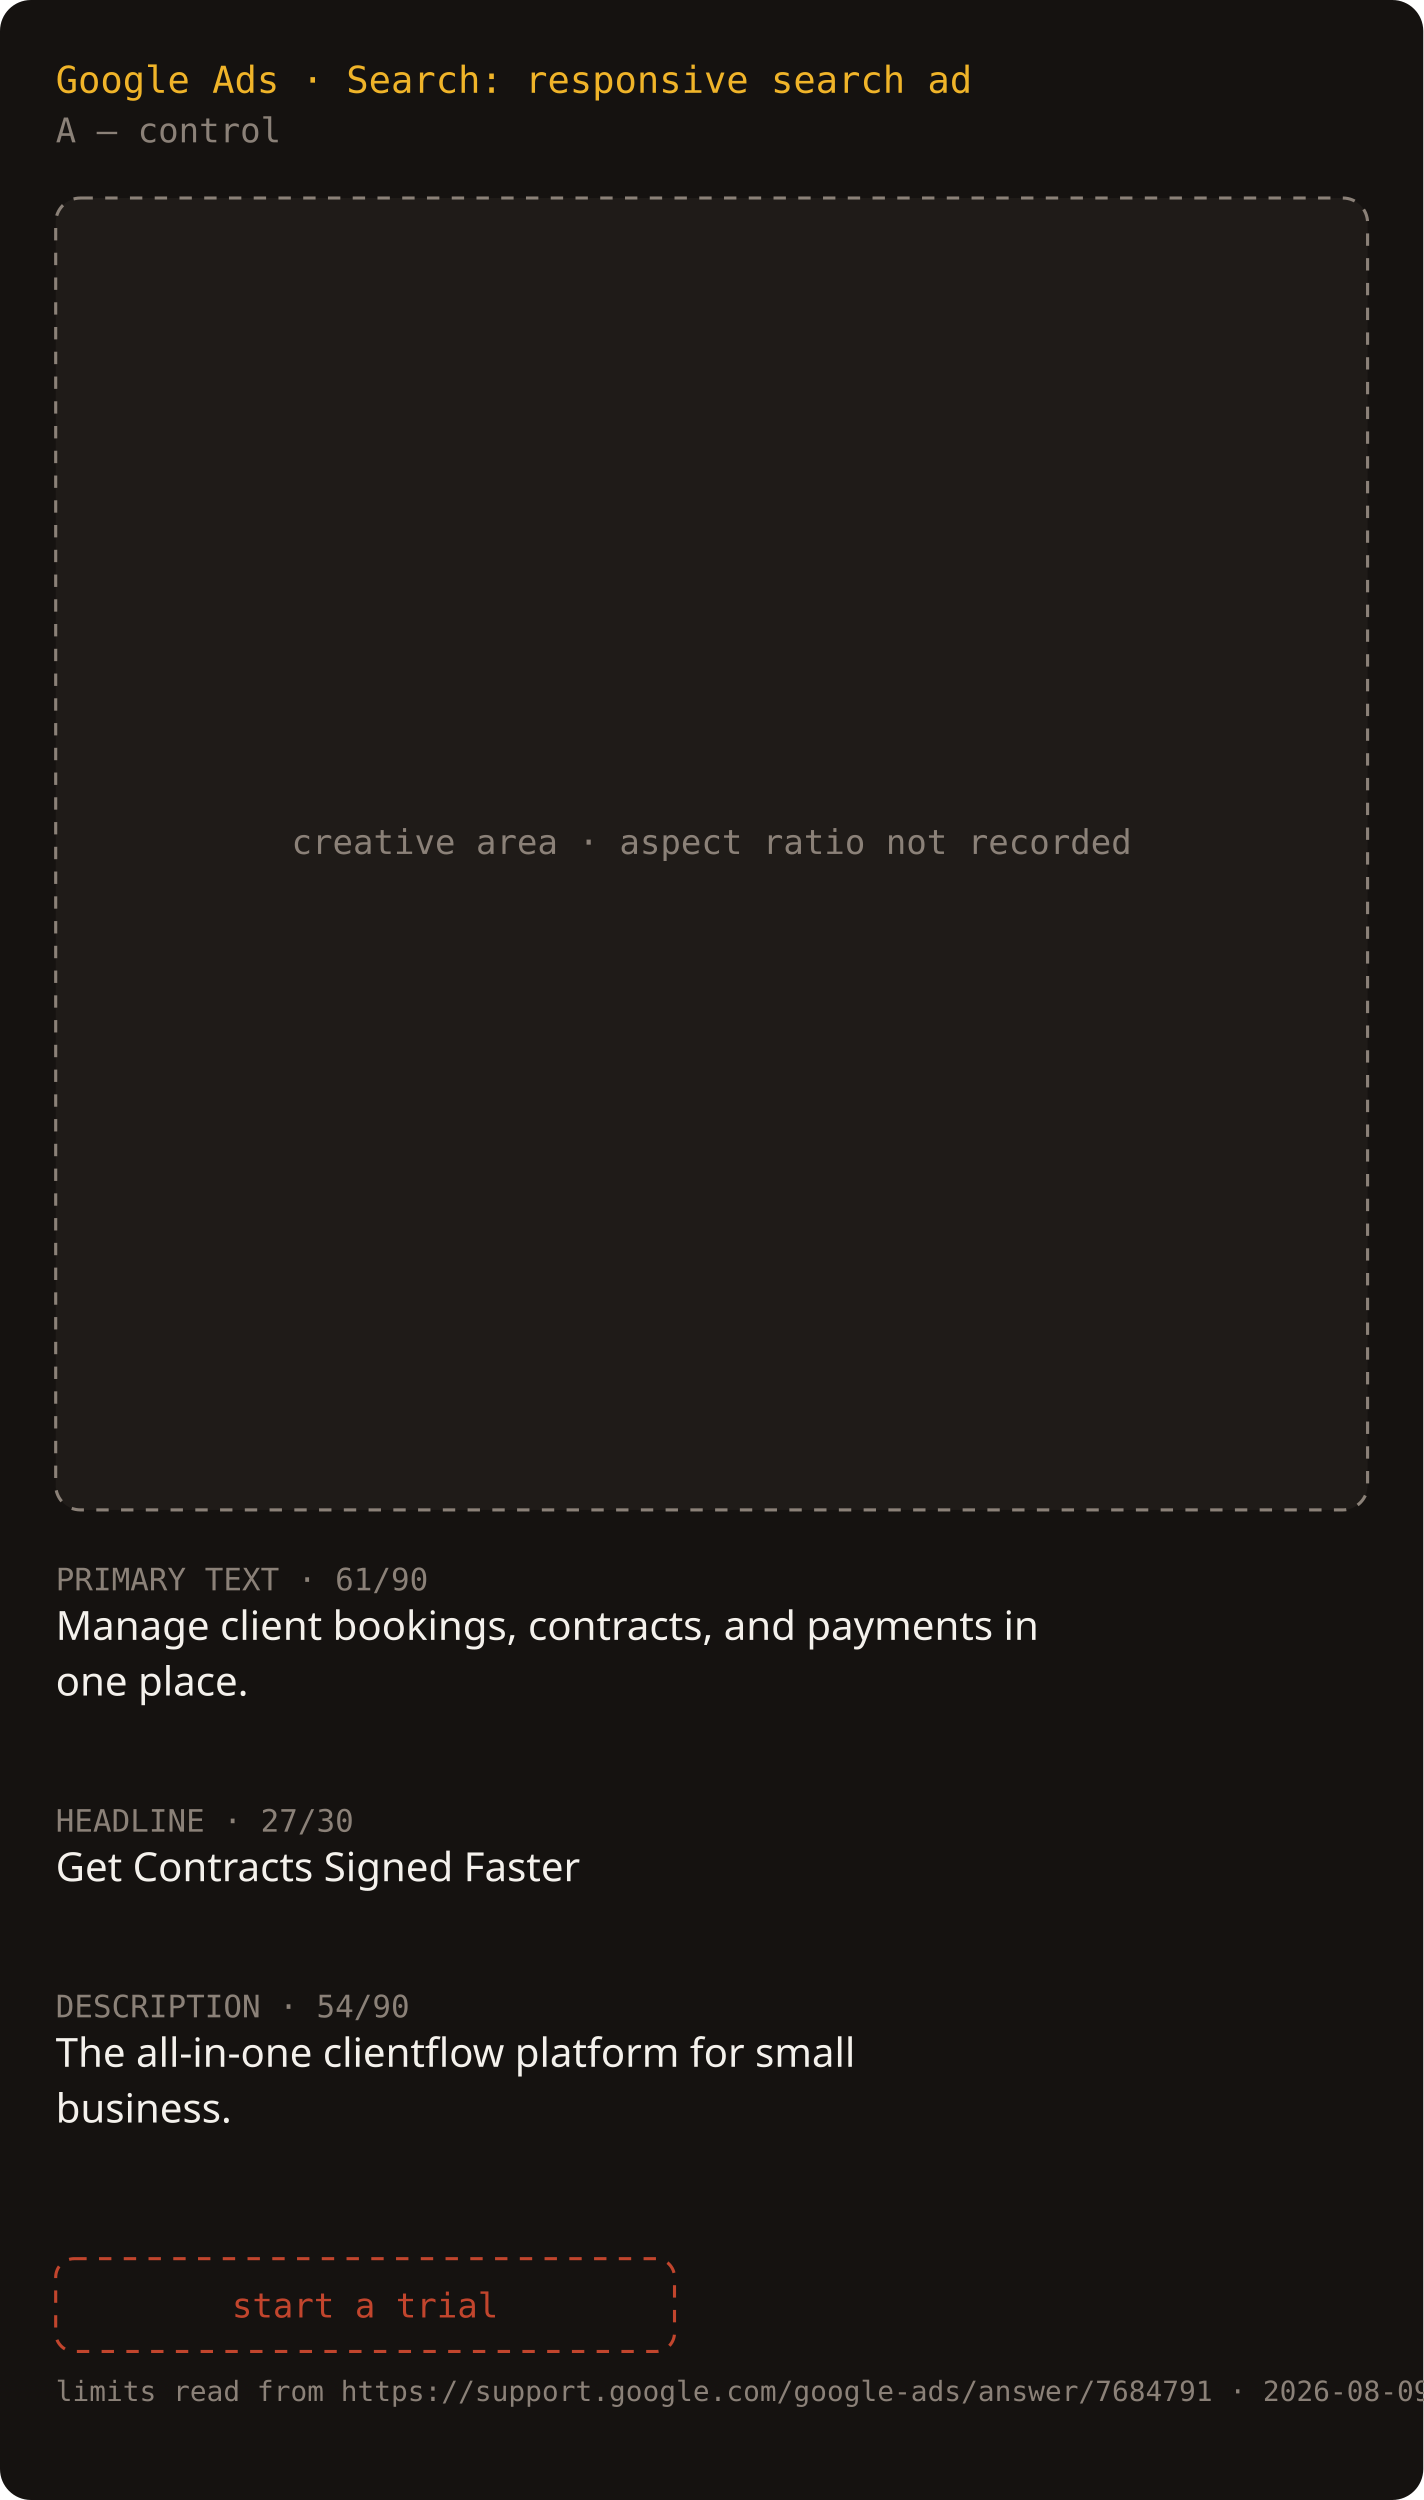
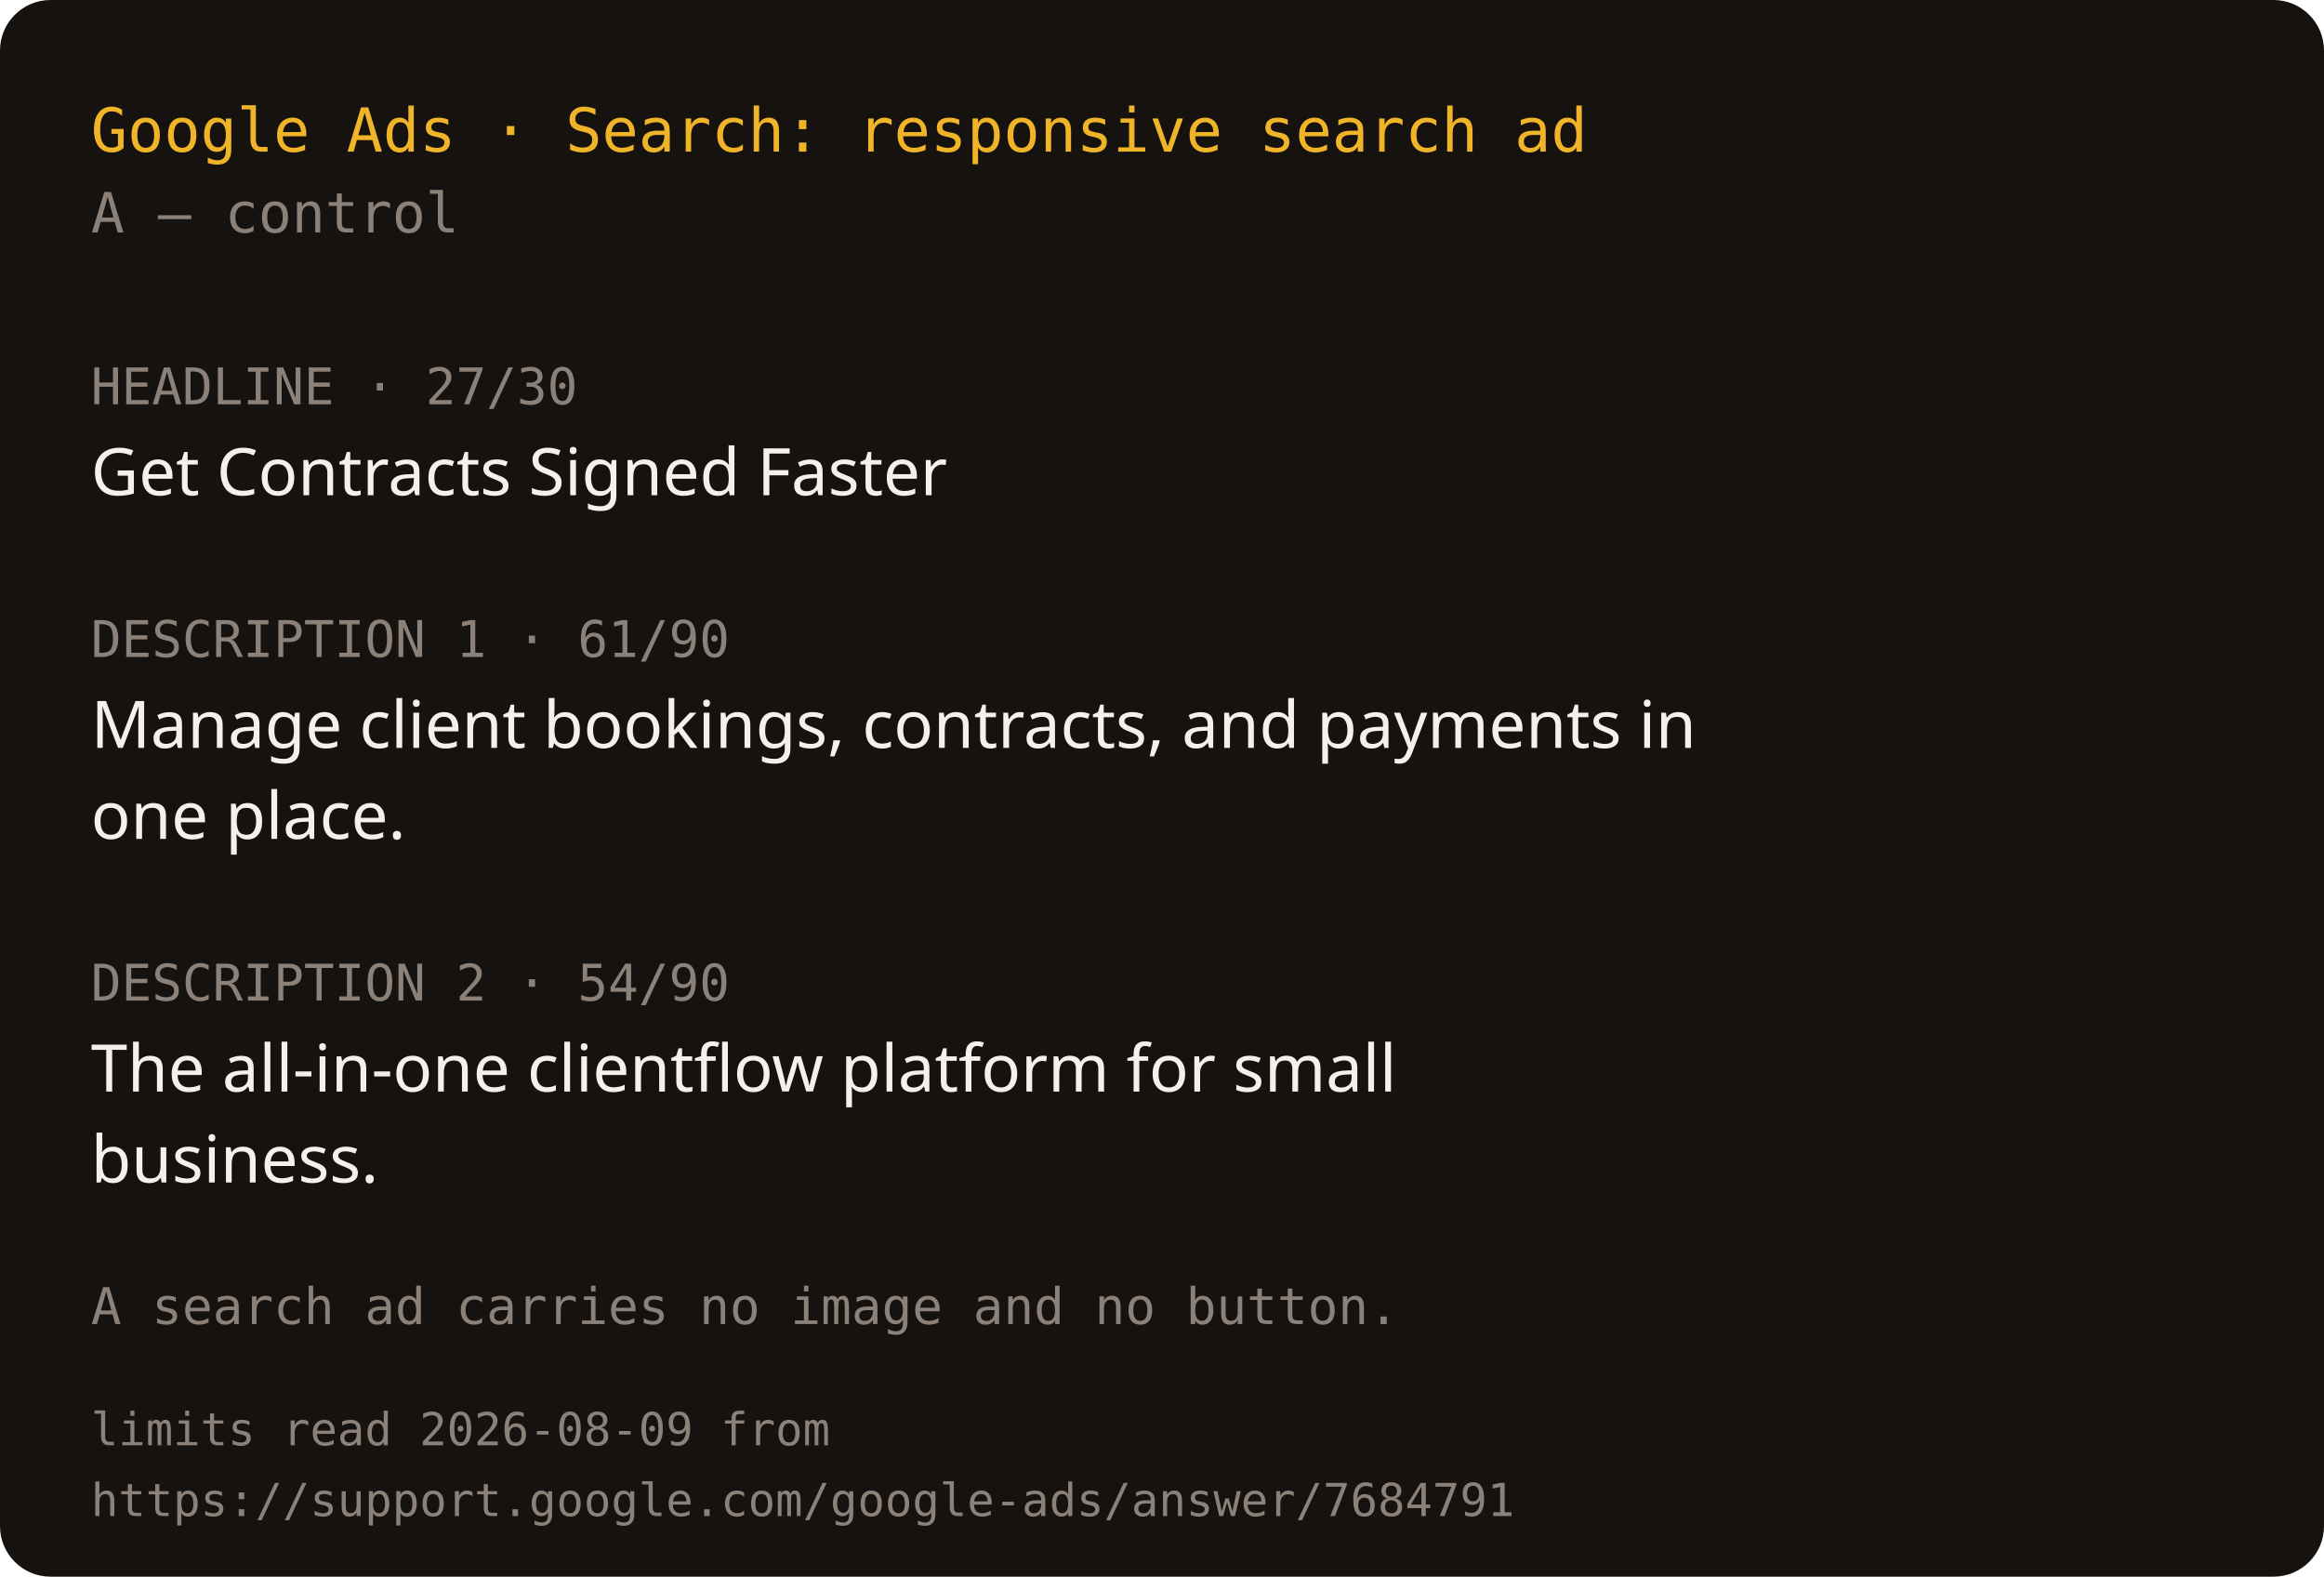
- <svg xmlns="http://www.w3.org/2000/svg" width="460" height="808" viewBox="0 0 460 808" role="img" aria-label="Preview of A — control">
-   <rect width="460" height="808" rx="10" fill="#151210" />
+ <svg xmlns="http://www.w3.org/2000/svg" width="460" height="312" viewBox="0 0 460 312" role="img" aria-label="Preview of A — control, as a Google search ad">
+   <rect width="460" height="312" rx="10" fill="#151210" />
  <text x="18" y="30" fill="#f0b429" font-size="12" font-family="ui-monospace,monospace">Google Ads · Search: responsive search ad</text>
  <text x="18" y="46" fill="#8b8178" font-size="11" font-family="ui-monospace,monospace">A — control</text>
-   <rect x="18" y="64" width="424" height="424" rx="8" fill="#1f1b18" stroke="#8b8178" stroke-dasharray="4 4" />
-   <text x="230.0" y="276.0" fill="#8b8178" font-size="11" text-anchor="middle" font-family="ui-monospace,monospace">creative area · aspect ratio not recorded</text>
-   <text x="18" y="514" fill="#8b8178" font-size="10" font-family="ui-monospace,monospace">PRIMARY TEXT · 61/90</text>
-   <text x="18" y="530" fill="#f4f1ec" font-size="13" font-family="system-ui,sans-serif">Manage client bookings, contracts, and payments in</text>
-   <text x="18" y="548" fill="#f4f1ec" font-size="13" font-family="system-ui,sans-serif">one place.</text>
-   <text x="18" y="566" fill="#c2452d" font-size="13" text-decoration="line-through" font-family="system-ui,sans-serif" />
-   <text x="18" y="592" fill="#8b8178" font-size="10" font-family="ui-monospace,monospace">HEADLINE · 27/30</text>
-   <text x="18" y="608" fill="#f4f1ec" font-size="13" font-family="system-ui,sans-serif">Get Contracts Signed Faster</text>
-   <text x="18" y="626" fill="#c2452d" font-size="13" text-decoration="line-through" font-family="system-ui,sans-serif" />
-   <text x="18" y="652" fill="#8b8178" font-size="10" font-family="ui-monospace,monospace">DESCRIPTION · 54/90</text>
-   <text x="18" y="668" fill="#f4f1ec" font-size="13" font-family="system-ui,sans-serif">The all-in-one clientflow platform for small</text>
-   <text x="18" y="686" fill="#f4f1ec" font-size="13" font-family="system-ui,sans-serif">business.</text>
-   <text x="18" y="704" fill="#c2452d" font-size="13" text-decoration="line-through" font-family="system-ui,sans-serif" />
-   <rect x="18" y="730" width="200" height="30" rx="6" fill="none" stroke="#c2452d" stroke-dasharray="4 4" />
-   <text x="118" y="749" fill="#c2452d" font-size="11" text-anchor="middle" font-family="ui-monospace,monospace">start a trial</text>
-   <text x="18" y="776" fill="#8b8178" font-size="9" font-family="ui-monospace,monospace">limits read from https://support.google.com/google-ads/answer/7684791 · 2026-08-09</text>
+   <text x="18" y="80" fill="#8b8178" font-size="10" font-family="ui-monospace,monospace">HEADLINE · 27/30</text>
+   <text x="18" y="98" fill="#f4f1ec" font-size="13" font-family="system-ui,sans-serif">Get Contracts Signed Faster</text>
+   <text x="18" y="130" fill="#8b8178" font-size="10" font-family="ui-monospace,monospace">DESCRIPTION 1 · 61/90</text>
+   <text x="18" y="148" fill="#f4f1ec" font-size="13" font-family="system-ui,sans-serif">Manage client bookings, contracts, and payments in</text>
+   <text x="18" y="166" fill="#f4f1ec" font-size="13" font-family="system-ui,sans-serif">one place.</text>
+   <text x="18" y="198" fill="#8b8178" font-size="10" font-family="ui-monospace,monospace">DESCRIPTION 2 · 54/90</text>
+   <text x="18" y="216" fill="#f4f1ec" font-size="13" font-family="system-ui,sans-serif">The all-in-one clientflow platform for small</text>
+   <text x="18" y="234" fill="#f4f1ec" font-size="13" font-family="system-ui,sans-serif">business.</text>
+   <text x="18" y="262" fill="#8b8178" font-size="10" font-family="ui-monospace,monospace">A search ad carries no image and no button.</text>
+   <text x="18" y="286" fill="#8b8178" font-size="9" font-family="ui-monospace,monospace">limits read 2026-08-09 from</text>
+   <text x="18" y="300" fill="#8b8178" font-size="9" font-family="ui-monospace,monospace">https://support.google.com/google-ads/answer/7684791</text>
</svg>
